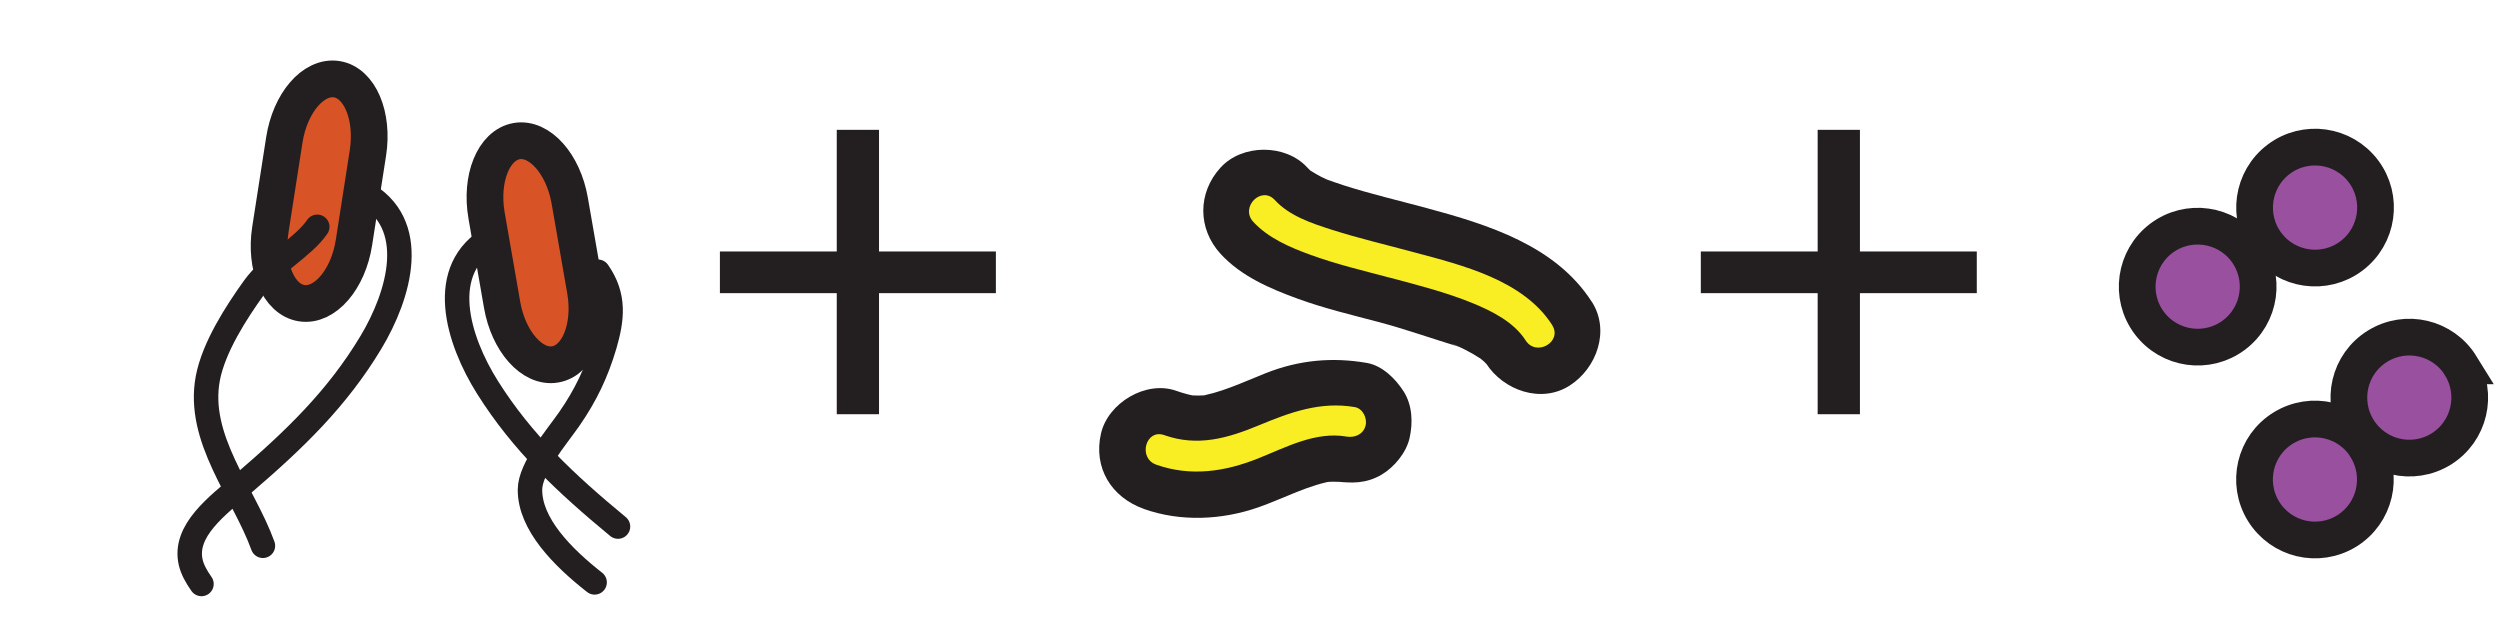
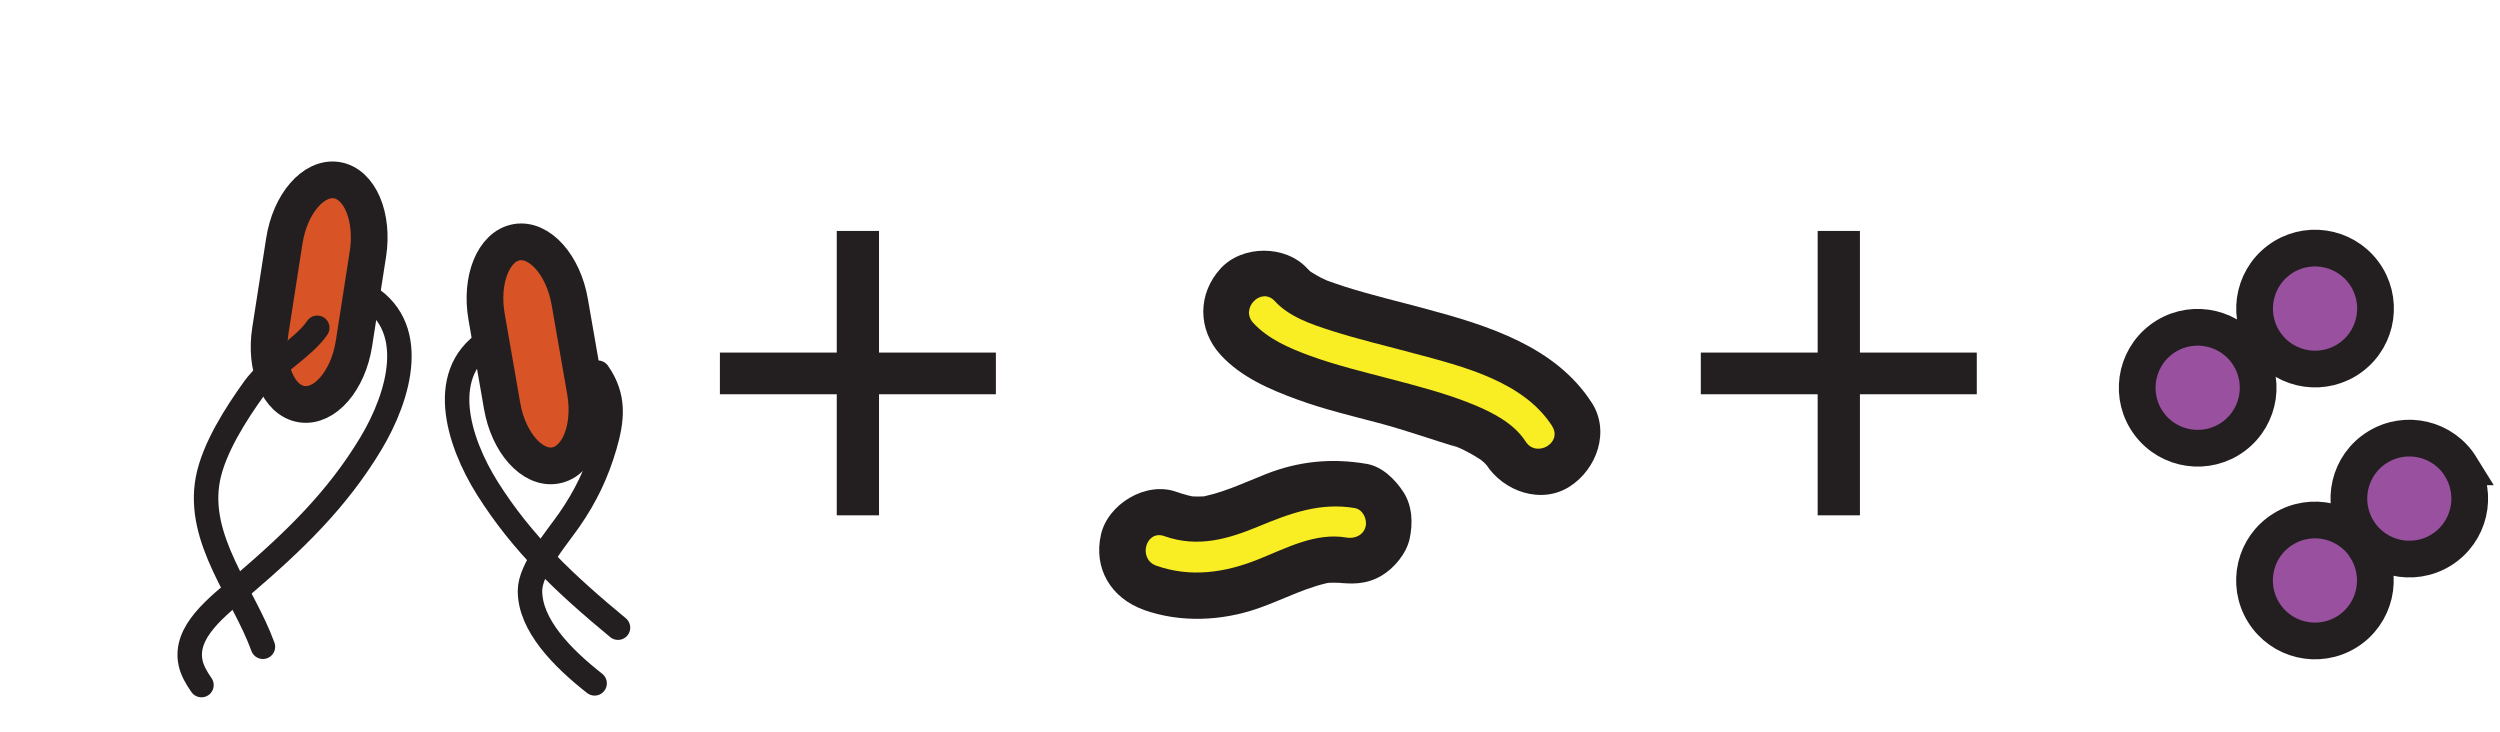
- <svg xmlns="http://www.w3.org/2000/svg" id="Layer_1" version="1.1" viewBox="0 0 204.25 51.54">
+ <svg xmlns="http://www.w3.org/2000/svg" id="Layer_1" version="1.1" viewBox="0 0 204.25 59.79">
  <defs>
    <style>
      .st0 {
        fill: #f9ed23;
      }

      .st1 {
        fill: #d85427;
      }

-       .st1, .st2, .st3, .st4 {
+       .st1, .st2, .st3 {
        stroke: #231f20;
        stroke-miterlimit: 10;
      }

      .st1, .st3 {
        stroke-width: 3px;
      }

-       .st5, .st6 {
+       .st4, .st5 {
        fill: #231f20;
      }

      .st2 {
+         fill: none;
        stroke-width: 2px;
      }

-       .st2, .st3, .st4 {
+       .st2, .st3 {
        stroke-linecap: round;
-       }
- 
-       .st2, .st4 {
-         fill: none;
      }

      .st3 {
        fill: #98509f;
      }

-       .st6 {
+       .st5 {
        font-family: MyriadPro-Regular, 'Myriad Pro';
        font-size: 48px;
      }
- 
-       .st4 {
-         stroke-width: 6px;
-       }
    </style>
  </defs>
-   <path class="st4" d="M141.26-8.25" />
  <g>
-     <path class="st1" d="M27.5,6.47c1.89.29,3.03,2.99,2.56,6.02l-1.14,7.32c-.47,3.03-2.38,5.25-4.27,4.96h0c-1.89-.29-3.03-2.99-2.56-6.02l1.14-7.32c.47-3.03,2.38-5.25,4.27-4.96" />
-     <path class="st2" d="M25.92,18.53c-1.1,1.64-3.81,3.08-5.16,4.96-1.48,2.06-3.3,4.89-3.78,7.41-.93,4.95,2.92,9.32,4.5,13.69" />
-     <path class="st2" d="M29.64,15.71c4.72,2.52,3,8.38.66,12.27-2.76,4.59-6.23,7.93-10.42,11.52-2.13,1.82-4.89,3.85-4.3,6.44.13.57.45,1.16.88,1.77" />
-     <path class="st1" d="M42.21,11.53c-1.88.33-2.98,3.04-2.46,6.06l1.27,7.3c.52,3.02,2.47,5.21,4.35,4.88h0c1.88-.33,2.98-3.04,2.45-6.06l-1.27-7.3c-.52-3.02-2.47-5.21-4.35-4.88" />
-     <path class="st2" d="M48.85,22.2c1.4,2,1.17,3.85.55,5.99-.65,2.21-1.53,4.08-2.89,6.04-1.06,1.52-3.2,4-3.21,5.77-.02,2.81,2.64,5.51,5.28,7.58" />
-     <path class="st2" d="M40.23,19.37c-4.66,2.59-2.83,8.42-.4,12.28,2.86,4.54,6.39,7.84,10.66,11.37" />
+     <path class="st1" d="M27.5,14.72c1.89.29,3.03,2.99,2.56,6.02l-1.14,7.32c-.47,3.03-2.38,5.25-4.27,4.96h0c-1.89-.29-3.03-2.99-2.56-6.02l1.14-7.32c.47-3.03,2.38-5.25,4.27-4.96" />
+     <path class="st2" d="M25.92,26.78c-1.1,1.64-3.81,3.08-5.16,4.96-1.48,2.06-3.3,4.89-3.78,7.41-.93,4.95,2.92,9.32,4.5,13.69" />
+     <path class="st2" d="M29.64,23.97c4.72,2.52,3,8.38.66,12.27-2.76,4.59-6.23,7.93-10.42,11.52-2.13,1.82-4.89,3.85-4.3,6.44.13.57.45,1.16.88,1.77" />
+     <path class="st1" d="M42.21,19.79c-1.88.33-2.98,3.04-2.46,6.06l1.27,7.3c.52,3.02,2.47,5.21,4.35,4.88h0c1.88-.33,2.98-3.04,2.45-6.06l-1.27-7.3c-.52-3.02-2.47-5.21-4.35-4.88" />
+     <path class="st2" d="M48.85,30.45c1.4,2,1.17,3.85.55,5.99-.65,2.21-1.53,4.08-2.89,6.04-1.06,1.52-3.2,4-3.21,5.77-.02,2.81,2.64,5.51,5.28,7.58" />
+     <path class="st2" d="M40.23,27.63c-4.66,2.59-2.83,8.42-.4,12.28,2.86,4.54,6.39,7.84,10.66,11.37" />
  </g>
  <g>
-     <path class="st3" d="M182.52,27.37c-2.18,1.64-5.28,1.2-6.92-.98-1.64-2.18-1.2-5.28.98-6.92,2.18-1.64,5.28-1.2,6.92.98,1.64,2.18,1.2,5.28-.98,6.92" />
-     <path class="st3" d="M186.17,13.01c2.18-1.64,5.28-1.2,6.92.98,1.64,2.18,1.2,5.28-.98,6.92-2.18,1.64-5.28,1.2-6.92-.98-1.64-2.18-1.2-5.28.98-6.92Z" />
-     <path class="st3" d="M201.04,29.89c1.43,2.32.72,5.36-1.6,6.8-2.32,1.43-5.36.72-6.8-1.61-1.43-2.32-.72-5.37,1.61-6.8,2.32-1.43,5.36-.72,6.8,1.61Z" />
+     <path class="st3" d="M182.52,35.63c-2.18,1.64-5.28,1.2-6.92-.98-1.64-2.18-1.2-5.28.98-6.92,2.18-1.64,5.28-1.2,6.92.98,1.64,2.18,1.2,5.28-.98,6.92" />
+     <path class="st3" d="M186.17,21.26c2.18-1.64,5.28-1.2,6.92.98,1.64,2.18,1.2,5.28-.98,6.92-2.18,1.64-5.28,1.2-6.92-.98-1.64-2.18-1.2-5.28.98-6.92Z" />
+     <path class="st3" d="M201.04,38.14c1.43,2.32.72,5.36-1.6,6.8-2.32,1.43-5.36.72-6.8-1.61-1.43-2.32-.72-5.37,1.61-6.8,2.32-1.43,5.36-.72,6.8,1.61Z" />
  </g>
  <g>
-     <path class="st5" d="M93.45,41.58c3.01,1.07,6.39.91,9.38-.14,2.11-.74,4.09-1.85,6.32-2.19l-1.33.18c.71-.09,1.41-.1,2.12-.02l-1.33-.18c.14.02.27.04.4.06,1.36.23,2.62.22,3.85-.5,1.04-.61,2.03-1.8,2.3-2.99.29-1.28.23-2.72-.5-3.85-.67-1.03-1.73-2.08-2.99-2.3-2.85-.49-5.55-.23-8.24.83-1.9.75-3.74,1.66-5.78,1.95l1.33-.18c-.74.09-1.48.09-2.22,0l1.33.18c-.68-.1-1.34-.27-1.99-.5-2.47-.88-5.58.99-6.15,3.49-.64,2.8.85,5.21,3.49,6.15h0Z" />
-     <path class="st0" d="M94.45,37.96c2.83,1,5.64.58,8.37-.52,2.28-.91,4.67-2.21,7.2-1.77.66.11,1.35-.18,1.54-.87.17-.6-.2-1.42-.87-1.54-2.81-.48-5.27.42-7.82,1.48s-5.01,1.78-7.75.81c-1.52-.54-2.17,1.88-.66,2.41h0Z" />
-     <path class="st5" d="M130.05,24.66c-2.95-4.6-8.48-6.31-13.49-7.66-2.25-.61-4.53-1.14-6.75-1.85-.51-.17-1.02-.34-1.53-.53-1.06-.4.63.3.3.13-.21-.11-.43-.2-.65-.31-.39-.2-.76-.44-1.14-.67-.63-.37.99.9.47.36-.15-.15-.31-.29-.46-.45-1.77-1.93-5.3-1.93-7.07,0-1.9,2.07-1.89,5.01,0,7.07,1.67,1.82,4.05,2.84,6.31,3.66,2.14.78,4.36,1.31,6.56,1.89s4.47,1.39,6.72,2.07c-.39-.12-1.11-.49-.31-.13.21.1.42.2.63.3.46.23.91.49,1.34.77.17.11.98.7.17.1s-.06-.02.1.13c.14.13.26.29.4.42.56.53-.82-1.19-.23-.26,1.41,2.2,4.51,3.3,6.84,1.79,2.2-1.42,3.3-4.49,1.79-6.84h0Z" />
-     <path class="st0" d="M126.81,26.55c-2.35-3.66-7.32-4.88-11.25-5.93-2.25-.61-4.53-1.14-6.75-1.85-1.63-.52-3.47-1.13-4.66-2.43-1.09-1.19-2.85.58-1.77,1.77,1.23,1.34,2.99,2.09,4.66,2.7,2.14.78,4.36,1.31,6.56,1.89s4.55,1.18,6.72,2.07c1.61.66,3.37,1.55,4.33,3.05.87,1.35,3.03.1,2.16-1.26h0Z" />
+     <path class="st4" d="M93.45,49.83c3.01,1.07,6.39.91,9.38-.14,2.11-.74,4.09-1.85,6.32-2.19l-1.33.18c.71-.09,1.41-.1,2.12-.02l-1.33-.18c.14.02.27.04.4.06,1.36.23,2.62.22,3.85-.5,1.04-.61,2.03-1.8,2.3-2.99.29-1.28.23-2.72-.5-3.85-.67-1.03-1.73-2.08-2.99-2.3-2.85-.49-5.55-.23-8.24.83-1.9.75-3.74,1.66-5.78,1.95l1.33-.18c-.74.09-1.48.09-2.22,0l1.33.18c-.68-.1-1.34-.27-1.99-.5-2.47-.88-5.58.99-6.15,3.49-.64,2.8.85,5.21,3.49,6.15h0Z" />
+     <path class="st0" d="M94.45,46.21c2.83,1,5.64.58,8.37-.52,2.28-.91,4.67-2.21,7.2-1.77.66.11,1.35-.18,1.54-.87.17-.6-.2-1.42-.87-1.54-2.81-.48-5.27.42-7.82,1.48s-5.01,1.78-7.75.81c-1.52-.54-2.17,1.88-.66,2.41h0Z" />
+     <path class="st4" d="M130.05,32.91c-2.95-4.6-8.48-6.31-13.49-7.66-2.25-.61-4.53-1.14-6.75-1.85-.51-.17-1.02-.34-1.53-.53-1.06-.4.63.3.3.13-.21-.11-.43-.2-.65-.31-.39-.2-.76-.44-1.14-.67-.63-.37.99.9.47.36-.15-.15-.31-.29-.46-.45-1.77-1.93-5.3-1.93-7.07,0-1.9,2.07-1.89,5.01,0,7.07,1.67,1.82,4.05,2.84,6.31,3.66,2.14.78,4.36,1.31,6.56,1.89s4.47,1.39,6.72,2.07c-.39-.12-1.11-.49-.31-.13.21.1.42.2.63.3.46.23.91.49,1.34.77.17.11.98.7.17.1s-.06-.02.1.13c.14.13.26.29.4.42.56.53-.82-1.19-.23-.26,1.41,2.2,4.51,3.3,6.84,1.79,2.2-1.42,3.3-4.49,1.79-6.84h0Z" />
+     <path class="st0" d="M126.81,34.81c-2.35-3.66-7.32-4.88-11.25-5.93-2.25-.61-4.53-1.14-6.75-1.85-1.63-.52-3.47-1.13-4.66-2.43-1.09-1.19-2.85.58-1.77,1.77,1.23,1.34,2.99,2.09,4.66,2.7,2.14.78,4.36,1.31,6.56,1.89s4.55,1.18,6.72,2.07c1.61.66,3.37,1.55,4.33,3.05.87,1.35,3.03.1,2.16-1.26h0Z" />
  </g>
-   <text class="st6" transform="translate(56.41 39.17)">
+   <text class="st5" transform="translate(56.41 47.43)">
    <tspan x="0" y="0">+</tspan>
  </text>
-   <text class="st6" transform="translate(136.55 39.17)">
+   <text class="st5" transform="translate(136.55 47.43)">
    <tspan x="0" y="0">+</tspan>
  </text>
-   <path class="st3" d="M193.33,36.58c1.43,2.32.72,5.36-1.6,6.8-2.32,1.43-5.36.72-6.8-1.61-1.43-2.32-.72-5.37,1.61-6.8,2.32-1.43,5.36-.72,6.8,1.61Z" />
+   <path class="st3" d="M193.33,44.83c1.43,2.32.72,5.36-1.6,6.8-2.32,1.43-5.36.72-6.8-1.61-1.43-2.32-.72-5.37,1.61-6.8,2.32-1.43,5.36-.72,6.8,1.61Z" />
</svg>
